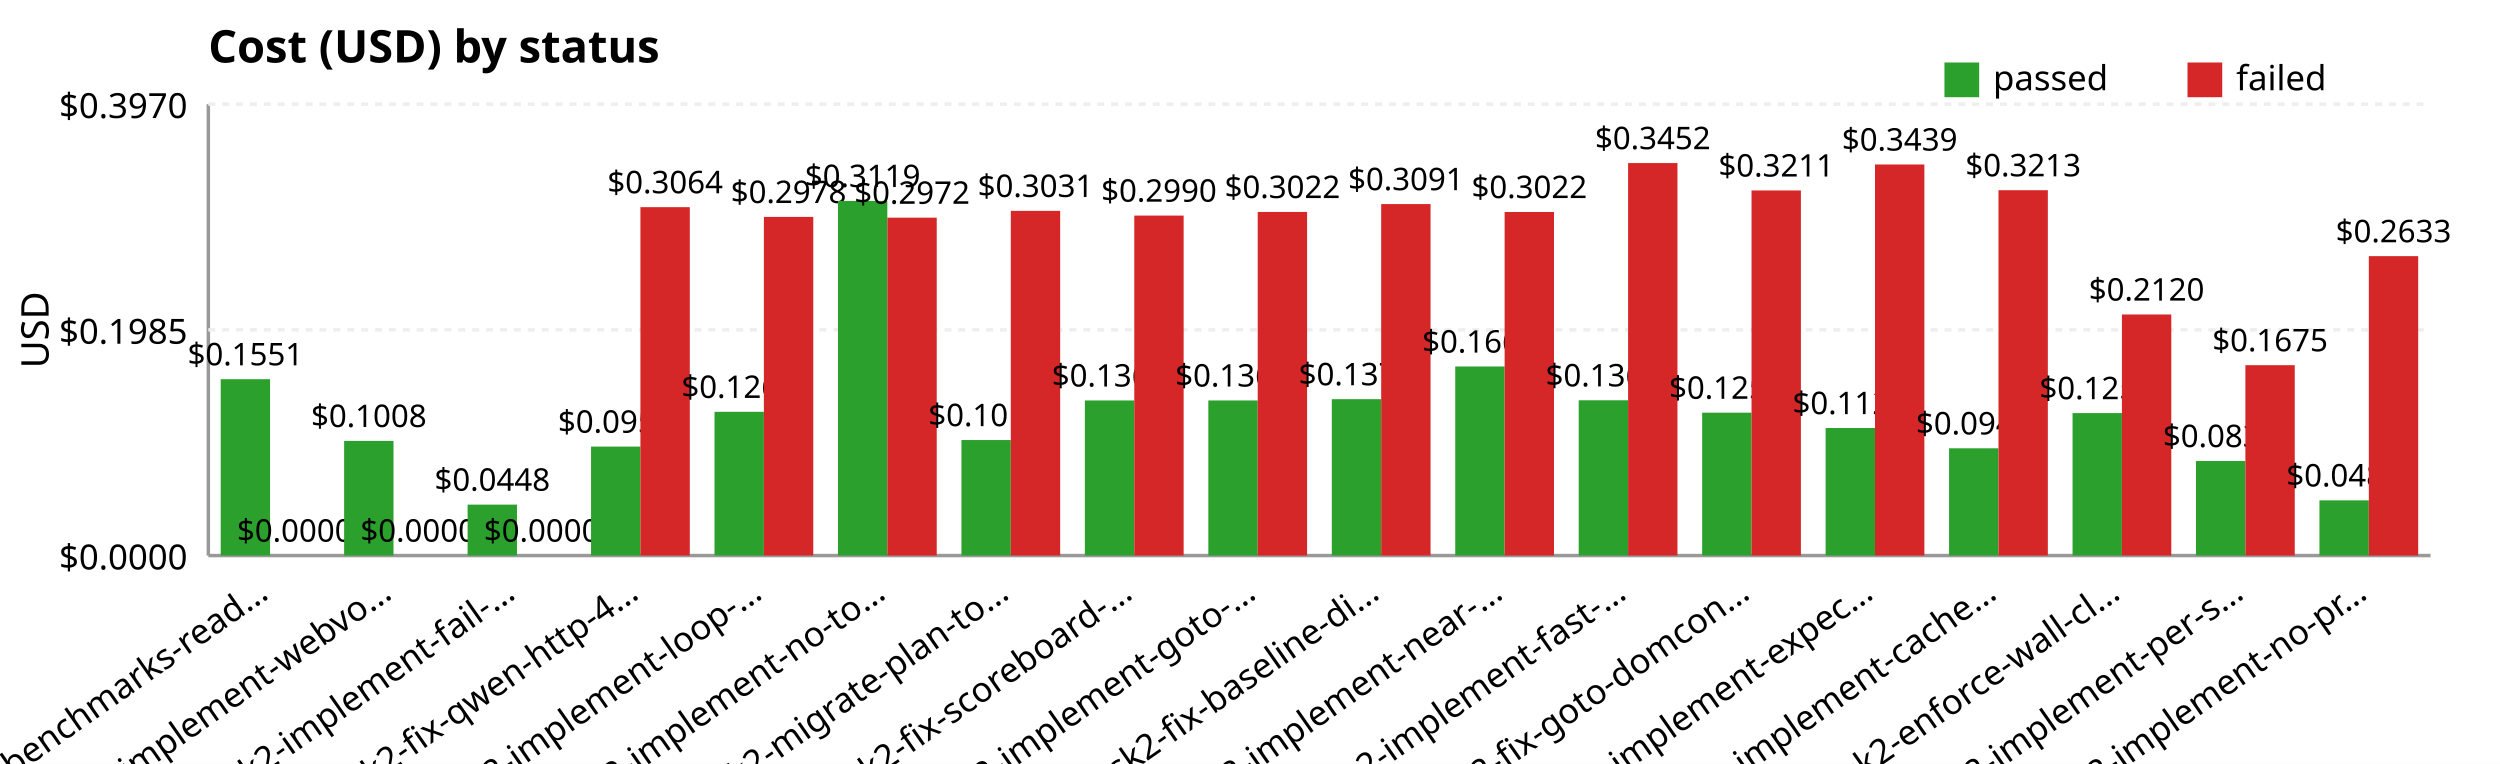
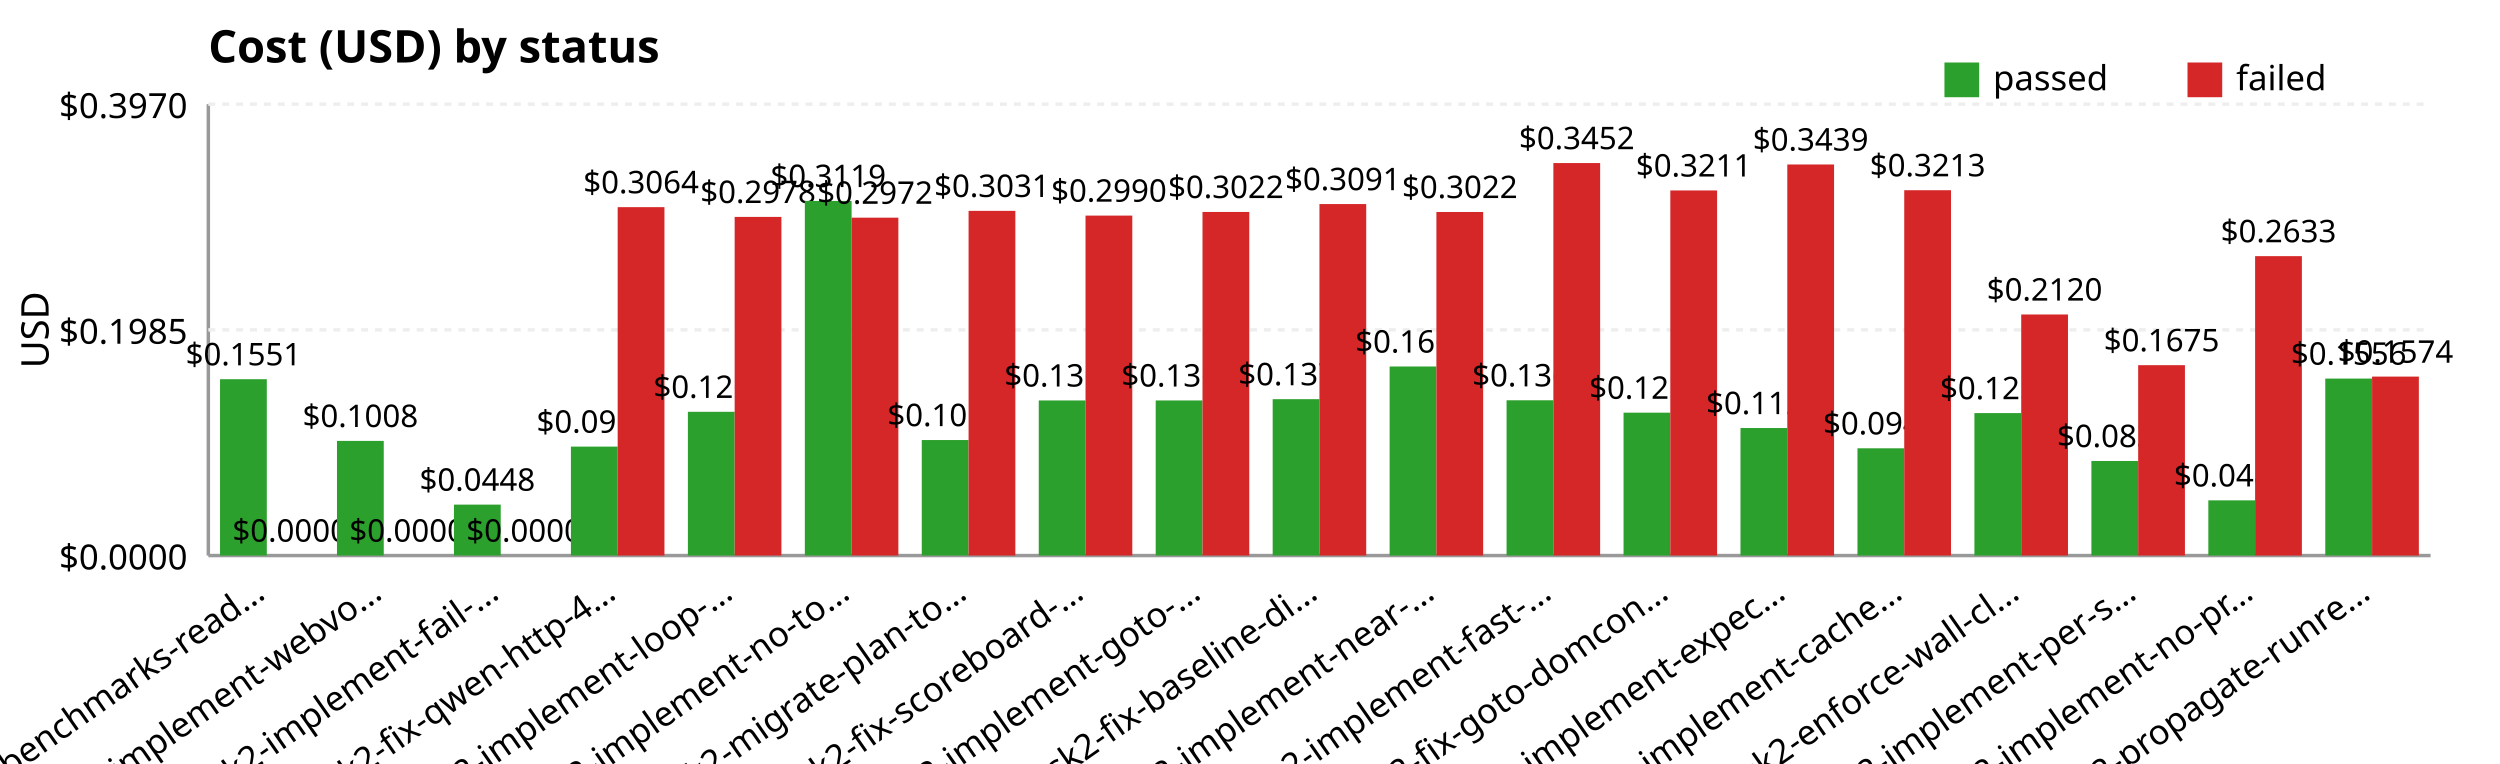
<svg xmlns="http://www.w3.org/2000/svg" viewBox="0 0 720 220" width="720" height="220" font-family="sans-serif">
  <rect width="100%" height="100%" fill="#fff" />
  <text x="60" y="18" font-size="13" font-weight="600">Cost (USD) by status</text>
  <line x1="60" y1="30" x2="60" y2="160" stroke="#999" />
  <line x1="60" y1="160" x2="700" y2="160" stroke="#999" />
  <text x="54" y="164.0" font-size="10" text-anchor="end" fill="#000">$0.0000</text>
  <text x="54" y="99.0" font-size="10" text-anchor="end" fill="#000">$0.1985</text>
  <line x1="60" y1="95.0" x2="700" y2="95.0" stroke="#eee" stroke-dasharray="2,2" />
  <text x="54" y="34.0" font-size="10" text-anchor="end" fill="#000">$0.3970</text>
  <line x1="60" y1="30.0" x2="700" y2="30.0" stroke="#eee" stroke-dasharray="2,2" />
  <text x="14" y="95.0" font-size="11" fill="#000" transform="rotate(-90 14 95.0)" text-anchor="middle">USD</text>
-   <rect x="63.56" y="109.21" width="14.22" height="50.79" fill="#2ca02c" />
-   <text x="70.67" y="105.21" font-size="9" text-anchor="middle" fill="#000">$0.1551</text>
-   <rect x="77.78" y="160.00" width="14.22" height="0.00" fill="#d62728" />
-   <text x="84.89" y="156.00" font-size="9" text-anchor="middle" fill="#000">$0.0000</text>
-   <text x="77.78" y="172" font-size="10" fill="#000" text-anchor="end" transform="rotate(-35 77.78 172)">task2-benchmarks-read…</text>
-   <rect x="99.11" y="126.98" width="14.22" height="33.02" fill="#2ca02c" />
-   <text x="106.22" y="122.98" font-size="9" text-anchor="middle" fill="#000">$0.1008</text>
-   <rect x="113.33" y="160.00" width="14.22" height="0.00" fill="#d62728" />
-   <text x="120.44" y="156.00" font-size="9" text-anchor="middle" fill="#000">$0.0000</text>
-   <text x="113.33" y="172" font-size="10" fill="#000" text-anchor="end" transform="rotate(-35 113.33 172)">task2-implement-webvo…</text>
-   <rect x="134.67" y="145.33" width="14.22" height="14.67" fill="#2ca02c" />
-   <text x="141.78" y="141.33" font-size="9" text-anchor="middle" fill="#000">$0.0448</text>
-   <rect x="148.89" y="160.00" width="14.22" height="0.00" fill="#d62728" />
-   <text x="156.00" y="156.00" font-size="9" text-anchor="middle" fill="#000">$0.0000</text>
-   <text x="148.89" y="172" font-size="10" fill="#000" text-anchor="end" transform="rotate(-35 148.89 172)">task2-implement-fail-…</text>
-   <rect x="170.22" y="128.62" width="14.22" height="31.38" fill="#2ca02c" />
-   <text x="177.33" y="124.62" font-size="9" text-anchor="middle" fill="#000">$0.0958</text>
-   <rect x="184.44" y="59.66" width="14.22" height="100.34" fill="#d62728" />
-   <text x="191.56" y="55.66" font-size="9" text-anchor="middle" fill="#000">$0.3064</text>
-   <text x="184.44" y="172" font-size="10" fill="#000" text-anchor="end" transform="rotate(-35 184.44 172)">task2-fix-qwen-http-4…</text>
-   <rect x="205.78" y="118.60" width="14.22" height="41.40" fill="#2ca02c" />
-   <text x="212.89" y="114.60" font-size="9" text-anchor="middle" fill="#000">$0.1264</text>
-   <rect x="220.00" y="62.47" width="14.22" height="97.53" fill="#d62728" />
-   <text x="227.11" y="58.47" font-size="9" text-anchor="middle" fill="#000">$0.2978</text>
-   <text x="220.00" y="172" font-size="10" fill="#000" text-anchor="end" transform="rotate(-35 220.00 172)">task2-implement-loop-…</text>
-   <rect x="241.33" y="57.87" width="14.22" height="102.13" fill="#2ca02c" />
-   <text x="248.44" y="53.87" font-size="9" text-anchor="middle" fill="#000">$0.3119</text>
-   <rect x="255.56" y="62.69" width="14.22" height="97.31" fill="#d62728" />
-   <text x="262.67" y="58.69" font-size="9" text-anchor="middle" fill="#000">$0.2972</text>
-   <text x="255.56" y="172" font-size="10" fill="#000" text-anchor="end" transform="rotate(-35 255.56 172)">task2-implement-no-to…</text>
-   <rect x="276.89" y="126.73" width="14.22" height="33.27" fill="#2ca02c" />
-   <text x="284.00" y="122.73" font-size="9" text-anchor="middle" fill="#000">$0.1016</text>
-   <rect x="291.11" y="60.73" width="14.22" height="99.27" fill="#d62728" />
-   <text x="298.22" y="56.73" font-size="9" text-anchor="middle" fill="#000">$0.3031</text>
-   <text x="291.11" y="172" font-size="10" fill="#000" text-anchor="end" transform="rotate(-35 291.11 172)">task2-migrate-plan-to…</text>
-   <rect x="312.44" y="115.33" width="14.22" height="44.67" fill="#2ca02c" />
-   <text x="319.56" y="111.33" font-size="9" text-anchor="middle" fill="#000">$0.1364</text>
-   <rect x="326.67" y="62.09" width="14.22" height="97.91" fill="#d62728" />
-   <text x="333.78" y="58.09" font-size="9" text-anchor="middle" fill="#000">$0.2990</text>
-   <text x="326.67" y="172" font-size="10" fill="#000" text-anchor="end" transform="rotate(-35 326.67 172)">task2-fix-scoreboard-…</text>
-   <rect x="348.00" y="115.33" width="14.22" height="44.67" fill="#2ca02c" />
-   <text x="355.11" y="111.33" font-size="9" text-anchor="middle" fill="#000">$0.1364</text>
-   <rect x="362.22" y="61.04" width="14.22" height="98.96" fill="#d62728" />
-   <text x="369.33" y="57.04" font-size="9" text-anchor="middle" fill="#000">$0.3022</text>
-   <text x="362.22" y="172" font-size="10" fill="#000" text-anchor="end" transform="rotate(-35 362.22 172)">task2-implement-goto-…</text>
-   <rect x="383.56" y="114.96" width="14.22" height="45.04" fill="#2ca02c" />
-   <text x="390.67" y="110.96" font-size="9" text-anchor="middle" fill="#000">$0.1376</text>
-   <rect x="397.78" y="58.77" width="14.22" height="101.23" fill="#d62728" />
-   <text x="404.89" y="54.77" font-size="9" text-anchor="middle" fill="#000">$0.3091</text>
-   <text x="397.78" y="172" font-size="10" fill="#000" text-anchor="end" transform="rotate(-35 397.78 172)">task2-fix-baseline-di…</text>
-   <rect x="419.11" y="105.55" width="14.22" height="54.45" fill="#2ca02c" />
-   <text x="426.22" y="101.55" font-size="9" text-anchor="middle" fill="#000">$0.1663</text>
-   <rect x="433.33" y="61.05" width="14.22" height="98.95" fill="#d62728" />
-   <text x="440.44" y="57.05" font-size="9" text-anchor="middle" fill="#000">$0.3022</text>
-   <text x="433.33" y="172" font-size="10" fill="#000" text-anchor="end" transform="rotate(-35 433.33 172)">task2-implement-near-…</text>
-   <rect x="454.67" y="115.28" width="14.22" height="44.72" fill="#2ca02c" />
-   <text x="461.78" y="111.28" font-size="9" text-anchor="middle" fill="#000">$0.1366</text>
-   <rect x="468.89" y="46.96" width="14.22" height="113.04" fill="#d62728" />
-   <text x="476.00" y="42.96" font-size="9" text-anchor="middle" fill="#000">$0.3452</text>
-   <text x="468.89" y="172" font-size="10" fill="#000" text-anchor="end" transform="rotate(-35 468.89 172)">task2-implement-fast-…</text>
-   <rect x="490.22" y="118.85" width="14.22" height="41.15" fill="#2ca02c" />
-   <text x="497.33" y="114.85" font-size="9" text-anchor="middle" fill="#000">$0.1256</text>
-   <rect x="504.44" y="54.85" width="14.22" height="105.15" fill="#d62728" />
-   <text x="511.56" y="50.85" font-size="9" text-anchor="middle" fill="#000">$0.3211</text>
-   <text x="504.44" y="172" font-size="10" fill="#000" text-anchor="end" transform="rotate(-35 504.44 172)">task2-fix-goto-domcon…</text>
-   <rect x="525.78" y="123.27" width="14.22" height="36.73" fill="#2ca02c" />
-   <text x="532.89" y="119.27" font-size="9" text-anchor="middle" fill="#000">$0.1122</text>
-   <rect x="540.00" y="47.37" width="14.22" height="112.63" fill="#d62728" />
-   <text x="547.11" y="43.37" font-size="9" text-anchor="middle" fill="#000">$0.3439</text>
-   <text x="540.00" y="172" font-size="10" fill="#000" text-anchor="end" transform="rotate(-35 540.00 172)">task2-implement-expec…</text>
-   <rect x="561.33" y="129.11" width="14.22" height="30.89" fill="#2ca02c" />
-   <text x="568.44" y="125.11" font-size="9" text-anchor="middle" fill="#000">$0.0943</text>
-   <rect x="575.56" y="54.78" width="14.22" height="105.22" fill="#d62728" />
-   <text x="582.67" y="50.78" font-size="9" text-anchor="middle" fill="#000">$0.3213</text>
-   <text x="575.56" y="172" font-size="10" fill="#000" text-anchor="end" transform="rotate(-35 575.56 172)">task2-implement-cache…</text>
-   <rect x="596.89" y="118.97" width="14.22" height="41.03" fill="#2ca02c" />
-   <text x="604.00" y="114.97" font-size="9" text-anchor="middle" fill="#000">$0.1253</text>
-   <rect x="611.11" y="90.57" width="14.22" height="69.43" fill="#d62728" />
-   <text x="618.22" y="86.57" font-size="9" text-anchor="middle" fill="#000">$0.2120</text>
-   <text x="611.11" y="172" font-size="10" fill="#000" text-anchor="end" transform="rotate(-35 611.11 172)">task2-enforce-wall-cl…</text>
-   <rect x="632.44" y="132.76" width="14.22" height="27.24" fill="#2ca02c" />
-   <text x="639.56" y="128.76" font-size="9" text-anchor="middle" fill="#000">$0.0832</text>
-   <rect x="646.67" y="105.17" width="14.22" height="54.83" fill="#d62728" />
-   <text x="653.78" y="101.17" font-size="9" text-anchor="middle" fill="#000">$0.1675</text>
-   <text x="646.67" y="172" font-size="10" fill="#000" text-anchor="end" transform="rotate(-35 646.67 172)">task2-implement-per-s…</text>
-   <rect x="668.00" y="144.10" width="14.22" height="15.90" fill="#2ca02c" />
-   <text x="675.11" y="140.10" font-size="9" text-anchor="middle" fill="#000">$0.0485</text>
-   <rect x="682.22" y="73.77" width="14.22" height="86.23" fill="#d62728" />
-   <text x="689.33" y="69.77" font-size="9" text-anchor="middle" fill="#000">$0.2633</text>
-   <text x="682.22" y="172" font-size="10" fill="#000" text-anchor="end" transform="rotate(-35 682.22 172)">task2-implement-no-pr…</text>
+   <rect x="63.37" y="109.21" width="13.47" height="50.79" fill="#2ca02c" />
+   <text x="70.11" y="105.21" font-size="9" text-anchor="middle" fill="#000">$0.1551</text>
+   <rect x="76.84" y="160.00" width="13.47" height="0.00" fill="#d62728" />
+   <text x="83.58" y="156.00" font-size="9" text-anchor="middle" fill="#000">$0.0000</text>
+   <text x="76.84" y="172" font-size="10" fill="#000" text-anchor="end" transform="rotate(-35 76.84 172)">task2-benchmarks-read…</text>
+   <rect x="97.05" y="126.98" width="13.47" height="33.02" fill="#2ca02c" />
+   <text x="103.79" y="122.98" font-size="9" text-anchor="middle" fill="#000">$0.1008</text>
+   <rect x="110.53" y="160.00" width="13.47" height="0.00" fill="#d62728" />
+   <text x="117.26" y="156.00" font-size="9" text-anchor="middle" fill="#000">$0.0000</text>
+   <text x="110.53" y="172" font-size="10" fill="#000" text-anchor="end" transform="rotate(-35 110.53 172)">task2-implement-webvo…</text>
+   <rect x="130.74" y="145.33" width="13.47" height="14.67" fill="#2ca02c" />
+   <text x="137.47" y="141.33" font-size="9" text-anchor="middle" fill="#000">$0.0448</text>
+   <rect x="144.21" y="160.00" width="13.47" height="0.00" fill="#d62728" />
+   <text x="150.95" y="156.00" font-size="9" text-anchor="middle" fill="#000">$0.0000</text>
+   <text x="144.21" y="172" font-size="10" fill="#000" text-anchor="end" transform="rotate(-35 144.21 172)">task2-implement-fail-…</text>
+   <rect x="164.42" y="128.62" width="13.47" height="31.38" fill="#2ca02c" />
+   <text x="171.16" y="124.62" font-size="9" text-anchor="middle" fill="#000">$0.0958</text>
+   <rect x="177.89" y="59.66" width="13.47" height="100.34" fill="#d62728" />
+   <text x="184.63" y="55.66" font-size="9" text-anchor="middle" fill="#000">$0.3064</text>
+   <text x="177.89" y="172" font-size="10" fill="#000" text-anchor="end" transform="rotate(-35 177.89 172)">task2-fix-qwen-http-4…</text>
+   <rect x="198.11" y="118.60" width="13.47" height="41.40" fill="#2ca02c" />
+   <text x="204.84" y="114.60" font-size="9" text-anchor="middle" fill="#000">$0.1264</text>
+   <rect x="211.58" y="62.47" width="13.47" height="97.53" fill="#d62728" />
+   <text x="218.32" y="58.47" font-size="9" text-anchor="middle" fill="#000">$0.2978</text>
+   <text x="211.58" y="172" font-size="10" fill="#000" text-anchor="end" transform="rotate(-35 211.58 172)">task2-implement-loop-…</text>
+   <rect x="231.79" y="57.87" width="13.47" height="102.13" fill="#2ca02c" />
+   <text x="238.53" y="53.87" font-size="9" text-anchor="middle" fill="#000">$0.3119</text>
+   <rect x="245.26" y="62.69" width="13.47" height="97.31" fill="#d62728" />
+   <text x="252.00" y="58.69" font-size="9" text-anchor="middle" fill="#000">$0.2972</text>
+   <text x="245.26" y="172" font-size="10" fill="#000" text-anchor="end" transform="rotate(-35 245.26 172)">task2-implement-no-to…</text>
+   <rect x="265.47" y="126.73" width="13.47" height="33.27" fill="#2ca02c" />
+   <text x="272.21" y="122.73" font-size="9" text-anchor="middle" fill="#000">$0.1016</text>
+   <rect x="278.95" y="60.73" width="13.47" height="99.27" fill="#d62728" />
+   <text x="285.68" y="56.73" font-size="9" text-anchor="middle" fill="#000">$0.3031</text>
+   <text x="278.95" y="172" font-size="10" fill="#000" text-anchor="end" transform="rotate(-35 278.95 172)">task2-migrate-plan-to…</text>
+   <rect x="299.16" y="115.33" width="13.47" height="44.67" fill="#2ca02c" />
+   <text x="305.89" y="111.33" font-size="9" text-anchor="middle" fill="#000">$0.1364</text>
+   <rect x="312.63" y="62.09" width="13.47" height="97.91" fill="#d62728" />
+   <text x="319.37" y="58.09" font-size="9" text-anchor="middle" fill="#000">$0.2990</text>
+   <text x="312.63" y="172" font-size="10" fill="#000" text-anchor="end" transform="rotate(-35 312.63 172)">task2-fix-scoreboard-…</text>
+   <rect x="332.84" y="115.33" width="13.47" height="44.67" fill="#2ca02c" />
+   <text x="339.58" y="111.33" font-size="9" text-anchor="middle" fill="#000">$0.1364</text>
+   <rect x="346.32" y="61.04" width="13.47" height="98.96" fill="#d62728" />
+   <text x="353.05" y="57.04" font-size="9" text-anchor="middle" fill="#000">$0.3022</text>
+   <text x="346.32" y="172" font-size="10" fill="#000" text-anchor="end" transform="rotate(-35 346.32 172)">task2-implement-goto-…</text>
+   <rect x="366.53" y="114.96" width="13.47" height="45.04" fill="#2ca02c" />
+   <text x="373.26" y="110.96" font-size="9" text-anchor="middle" fill="#000">$0.1376</text>
+   <rect x="380.00" y="58.77" width="13.47" height="101.23" fill="#d62728" />
+   <text x="386.74" y="54.77" font-size="9" text-anchor="middle" fill="#000">$0.3091</text>
+   <text x="380.00" y="172" font-size="10" fill="#000" text-anchor="end" transform="rotate(-35 380.00 172)">task2-fix-baseline-di…</text>
+   <rect x="400.21" y="105.55" width="13.47" height="54.45" fill="#2ca02c" />
+   <text x="406.95" y="101.55" font-size="9" text-anchor="middle" fill="#000">$0.1663</text>
+   <rect x="413.68" y="61.05" width="13.47" height="98.95" fill="#d62728" />
+   <text x="420.42" y="57.05" font-size="9" text-anchor="middle" fill="#000">$0.3022</text>
+   <text x="413.68" y="172" font-size="10" fill="#000" text-anchor="end" transform="rotate(-35 413.68 172)">task2-implement-near-…</text>
+   <rect x="433.89" y="115.28" width="13.47" height="44.72" fill="#2ca02c" />
+   <text x="440.63" y="111.28" font-size="9" text-anchor="middle" fill="#000">$0.1366</text>
+   <rect x="447.37" y="46.96" width="13.47" height="113.04" fill="#d62728" />
+   <text x="454.11" y="42.96" font-size="9" text-anchor="middle" fill="#000">$0.3452</text>
+   <text x="447.37" y="172" font-size="10" fill="#000" text-anchor="end" transform="rotate(-35 447.37 172)">task2-implement-fast-…</text>
+   <rect x="467.58" y="118.85" width="13.47" height="41.15" fill="#2ca02c" />
+   <text x="474.32" y="114.85" font-size="9" text-anchor="middle" fill="#000">$0.1256</text>
+   <rect x="481.05" y="54.85" width="13.47" height="105.15" fill="#d62728" />
+   <text x="487.79" y="50.85" font-size="9" text-anchor="middle" fill="#000">$0.3211</text>
+   <text x="481.05" y="172" font-size="10" fill="#000" text-anchor="end" transform="rotate(-35 481.05 172)">task2-fix-goto-domcon…</text>
+   <rect x="501.26" y="123.27" width="13.47" height="36.73" fill="#2ca02c" />
+   <text x="508.00" y="119.27" font-size="9" text-anchor="middle" fill="#000">$0.1122</text>
+   <rect x="514.74" y="47.37" width="13.47" height="112.63" fill="#d62728" />
+   <text x="521.47" y="43.37" font-size="9" text-anchor="middle" fill="#000">$0.3439</text>
+   <text x="514.74" y="172" font-size="10" fill="#000" text-anchor="end" transform="rotate(-35 514.74 172)">task2-implement-expec…</text>
+   <rect x="534.95" y="129.11" width="13.47" height="30.89" fill="#2ca02c" />
+   <text x="541.68" y="125.11" font-size="9" text-anchor="middle" fill="#000">$0.0943</text>
+   <rect x="548.42" y="54.78" width="13.47" height="105.22" fill="#d62728" />
+   <text x="555.16" y="50.78" font-size="9" text-anchor="middle" fill="#000">$0.3213</text>
+   <text x="548.42" y="172" font-size="10" fill="#000" text-anchor="end" transform="rotate(-35 548.42 172)">task2-implement-cache…</text>
+   <rect x="568.63" y="118.97" width="13.47" height="41.03" fill="#2ca02c" />
+   <text x="575.37" y="114.97" font-size="9" text-anchor="middle" fill="#000">$0.1253</text>
+   <rect x="582.11" y="90.57" width="13.47" height="69.43" fill="#d62728" />
+   <text x="588.84" y="86.57" font-size="9" text-anchor="middle" fill="#000">$0.2120</text>
+   <text x="582.11" y="172" font-size="10" fill="#000" text-anchor="end" transform="rotate(-35 582.11 172)">task2-enforce-wall-cl…</text>
+   <rect x="602.32" y="132.76" width="13.47" height="27.24" fill="#2ca02c" />
+   <text x="609.05" y="128.76" font-size="9" text-anchor="middle" fill="#000">$0.0832</text>
+   <rect x="615.79" y="105.17" width="13.47" height="54.83" fill="#d62728" />
+   <text x="622.53" y="101.17" font-size="9" text-anchor="middle" fill="#000">$0.1675</text>
+   <text x="615.79" y="172" font-size="10" fill="#000" text-anchor="end" transform="rotate(-35 615.79 172)">task2-implement-per-s…</text>
+   <rect x="636.00" y="144.10" width="13.47" height="15.90" fill="#2ca02c" />
+   <text x="642.74" y="140.10" font-size="9" text-anchor="middle" fill="#000">$0.0485</text>
+   <rect x="649.47" y="73.77" width="13.47" height="86.23" fill="#d62728" />
+   <text x="656.21" y="69.77" font-size="9" text-anchor="middle" fill="#000">$0.2633</text>
+   <text x="649.47" y="172" font-size="10" fill="#000" text-anchor="end" transform="rotate(-35 649.47 172)">task2-implement-no-pr…</text>
+   <rect x="669.68" y="109.03" width="13.47" height="50.97" fill="#2ca02c" />
+   <text x="676.42" y="105.03" font-size="9" text-anchor="middle" fill="#000">$0.1556</text>
+   <rect x="683.16" y="108.46" width="13.47" height="51.54" fill="#d62728" />
+   <text x="689.89" y="104.46" font-size="9" text-anchor="middle" fill="#000">$0.1574</text>
+   <text x="683.16" y="172" font-size="10" fill="#000" text-anchor="end" transform="rotate(-35 683.16 172)">task2-propagate-runre…</text>
  <rect x="560" y="18" width="10" height="10" fill="#2ca02c" />
  <text x="574" y="26" font-size="10" fill="#000">passed</text>
  <rect x="630" y="18" width="10" height="10" fill="#d62728" />
  <text x="644" y="26" font-size="10" fill="#000">failed</text>
</svg>
